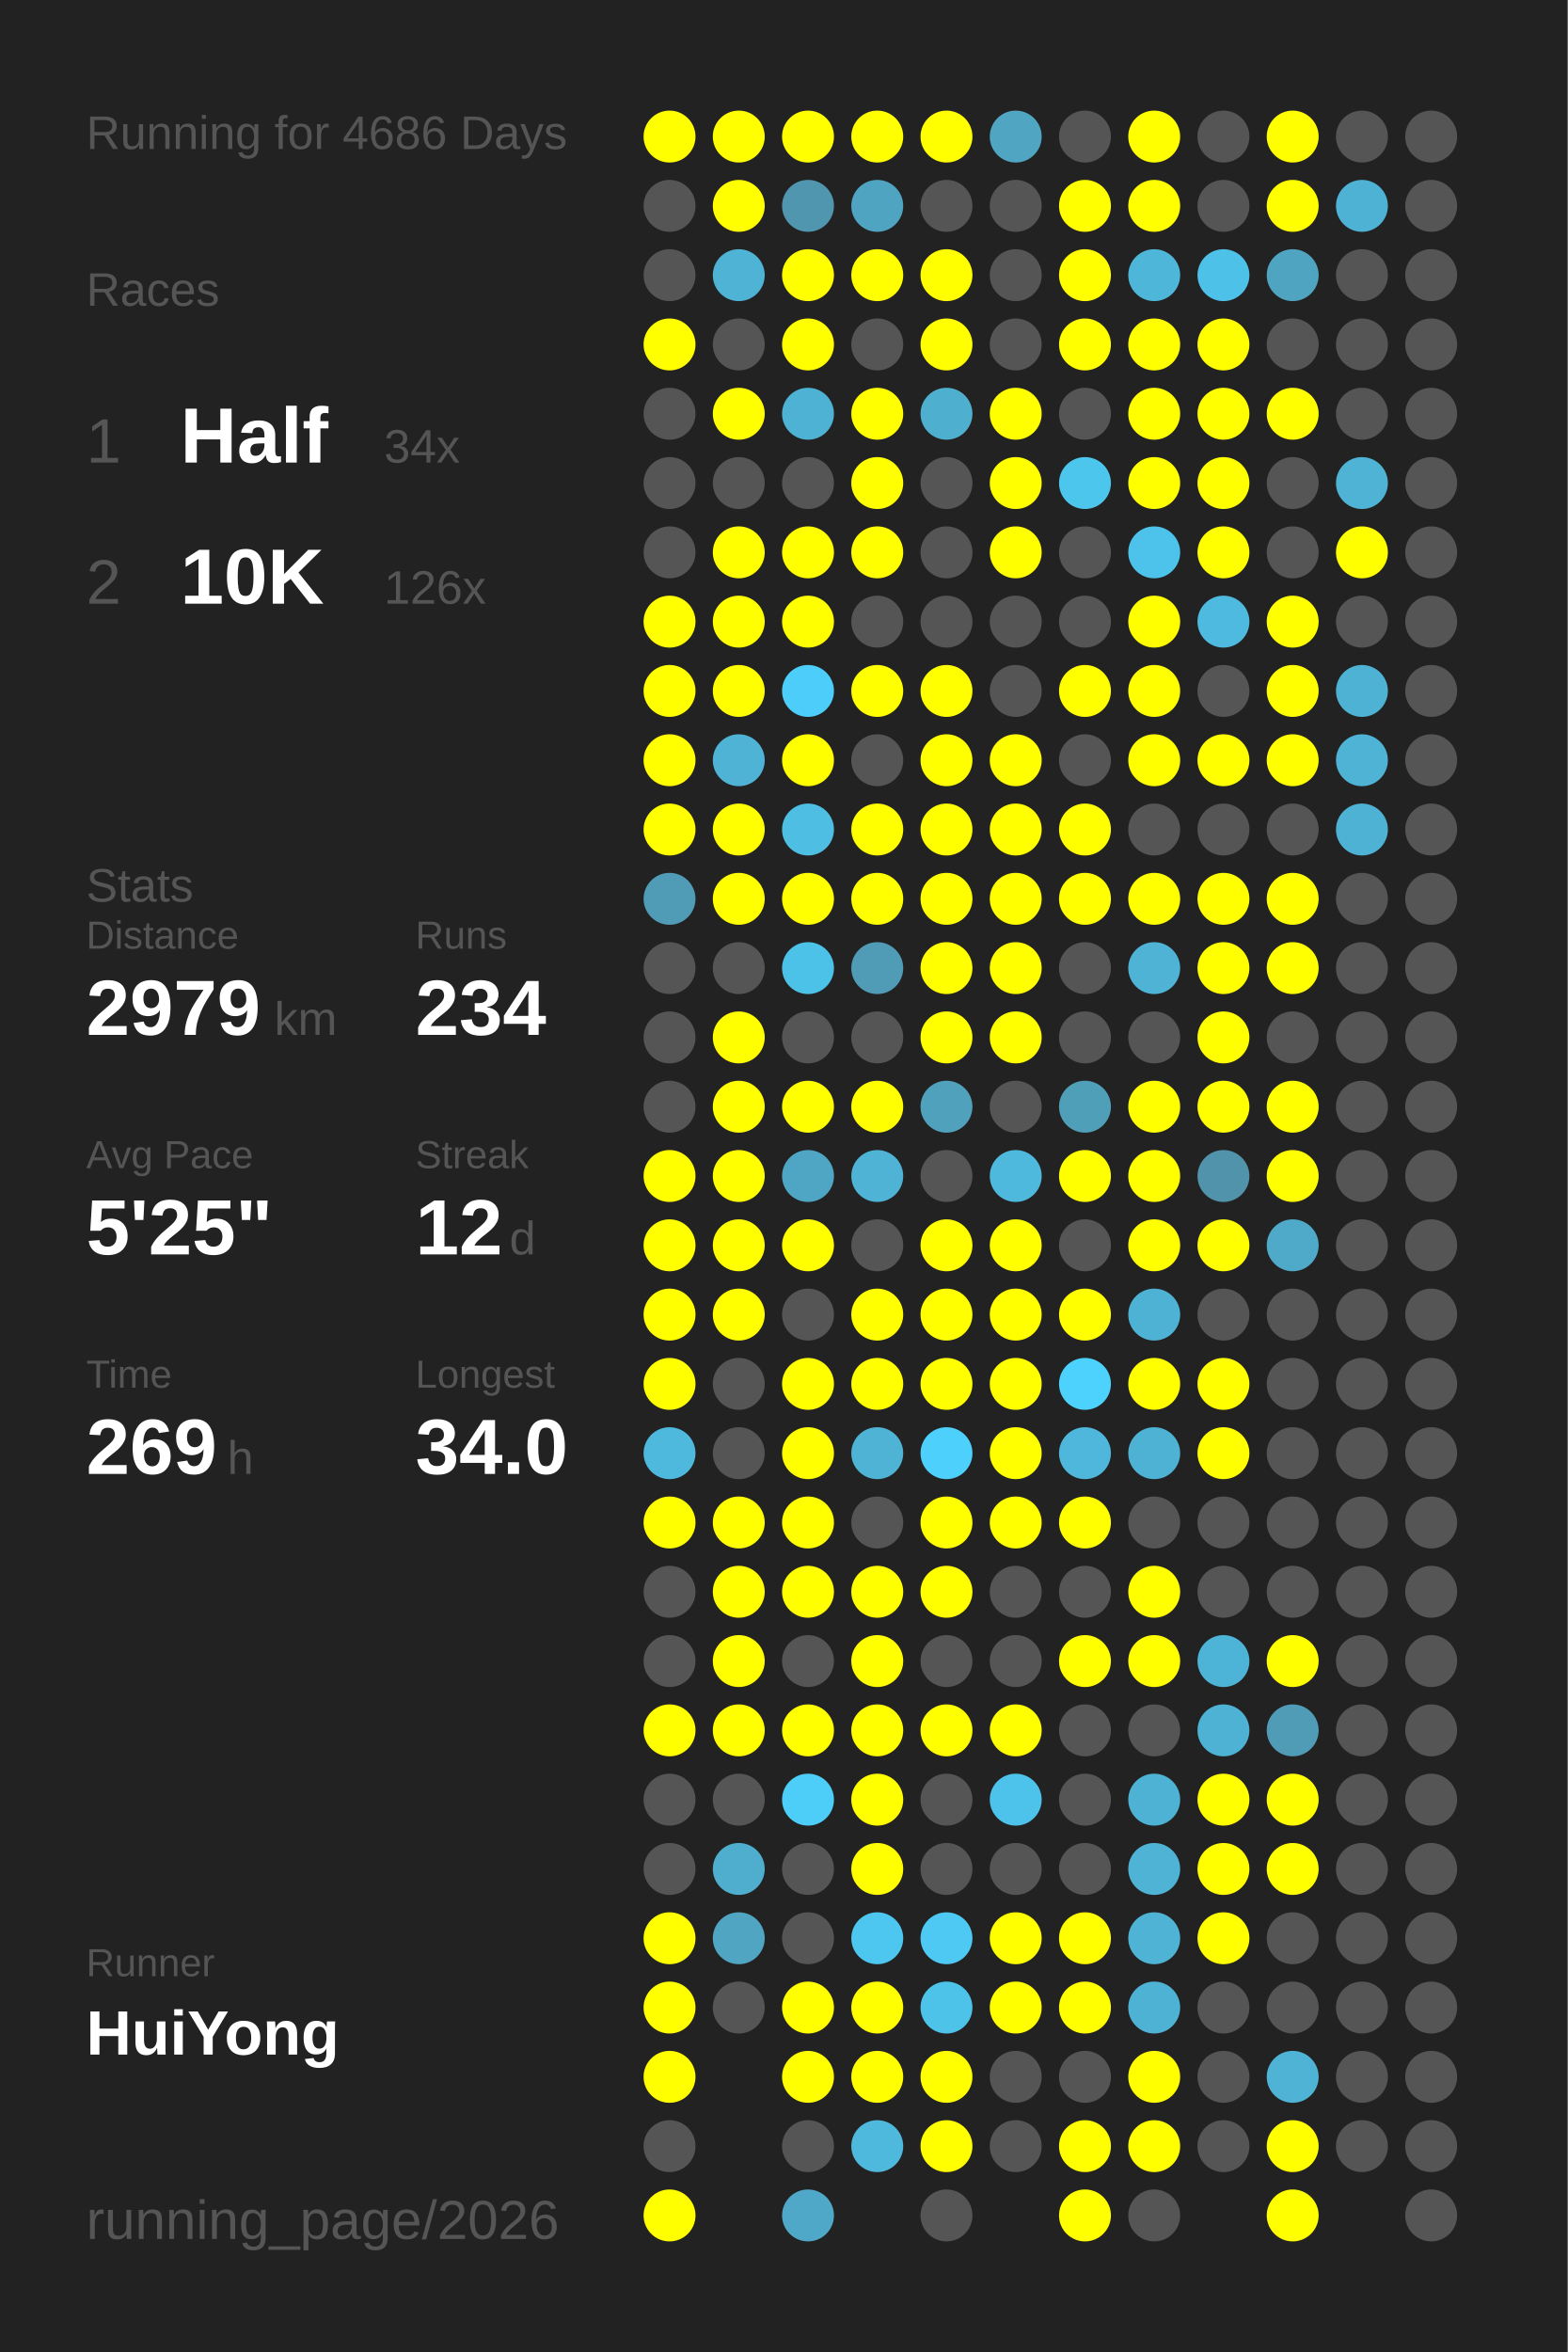
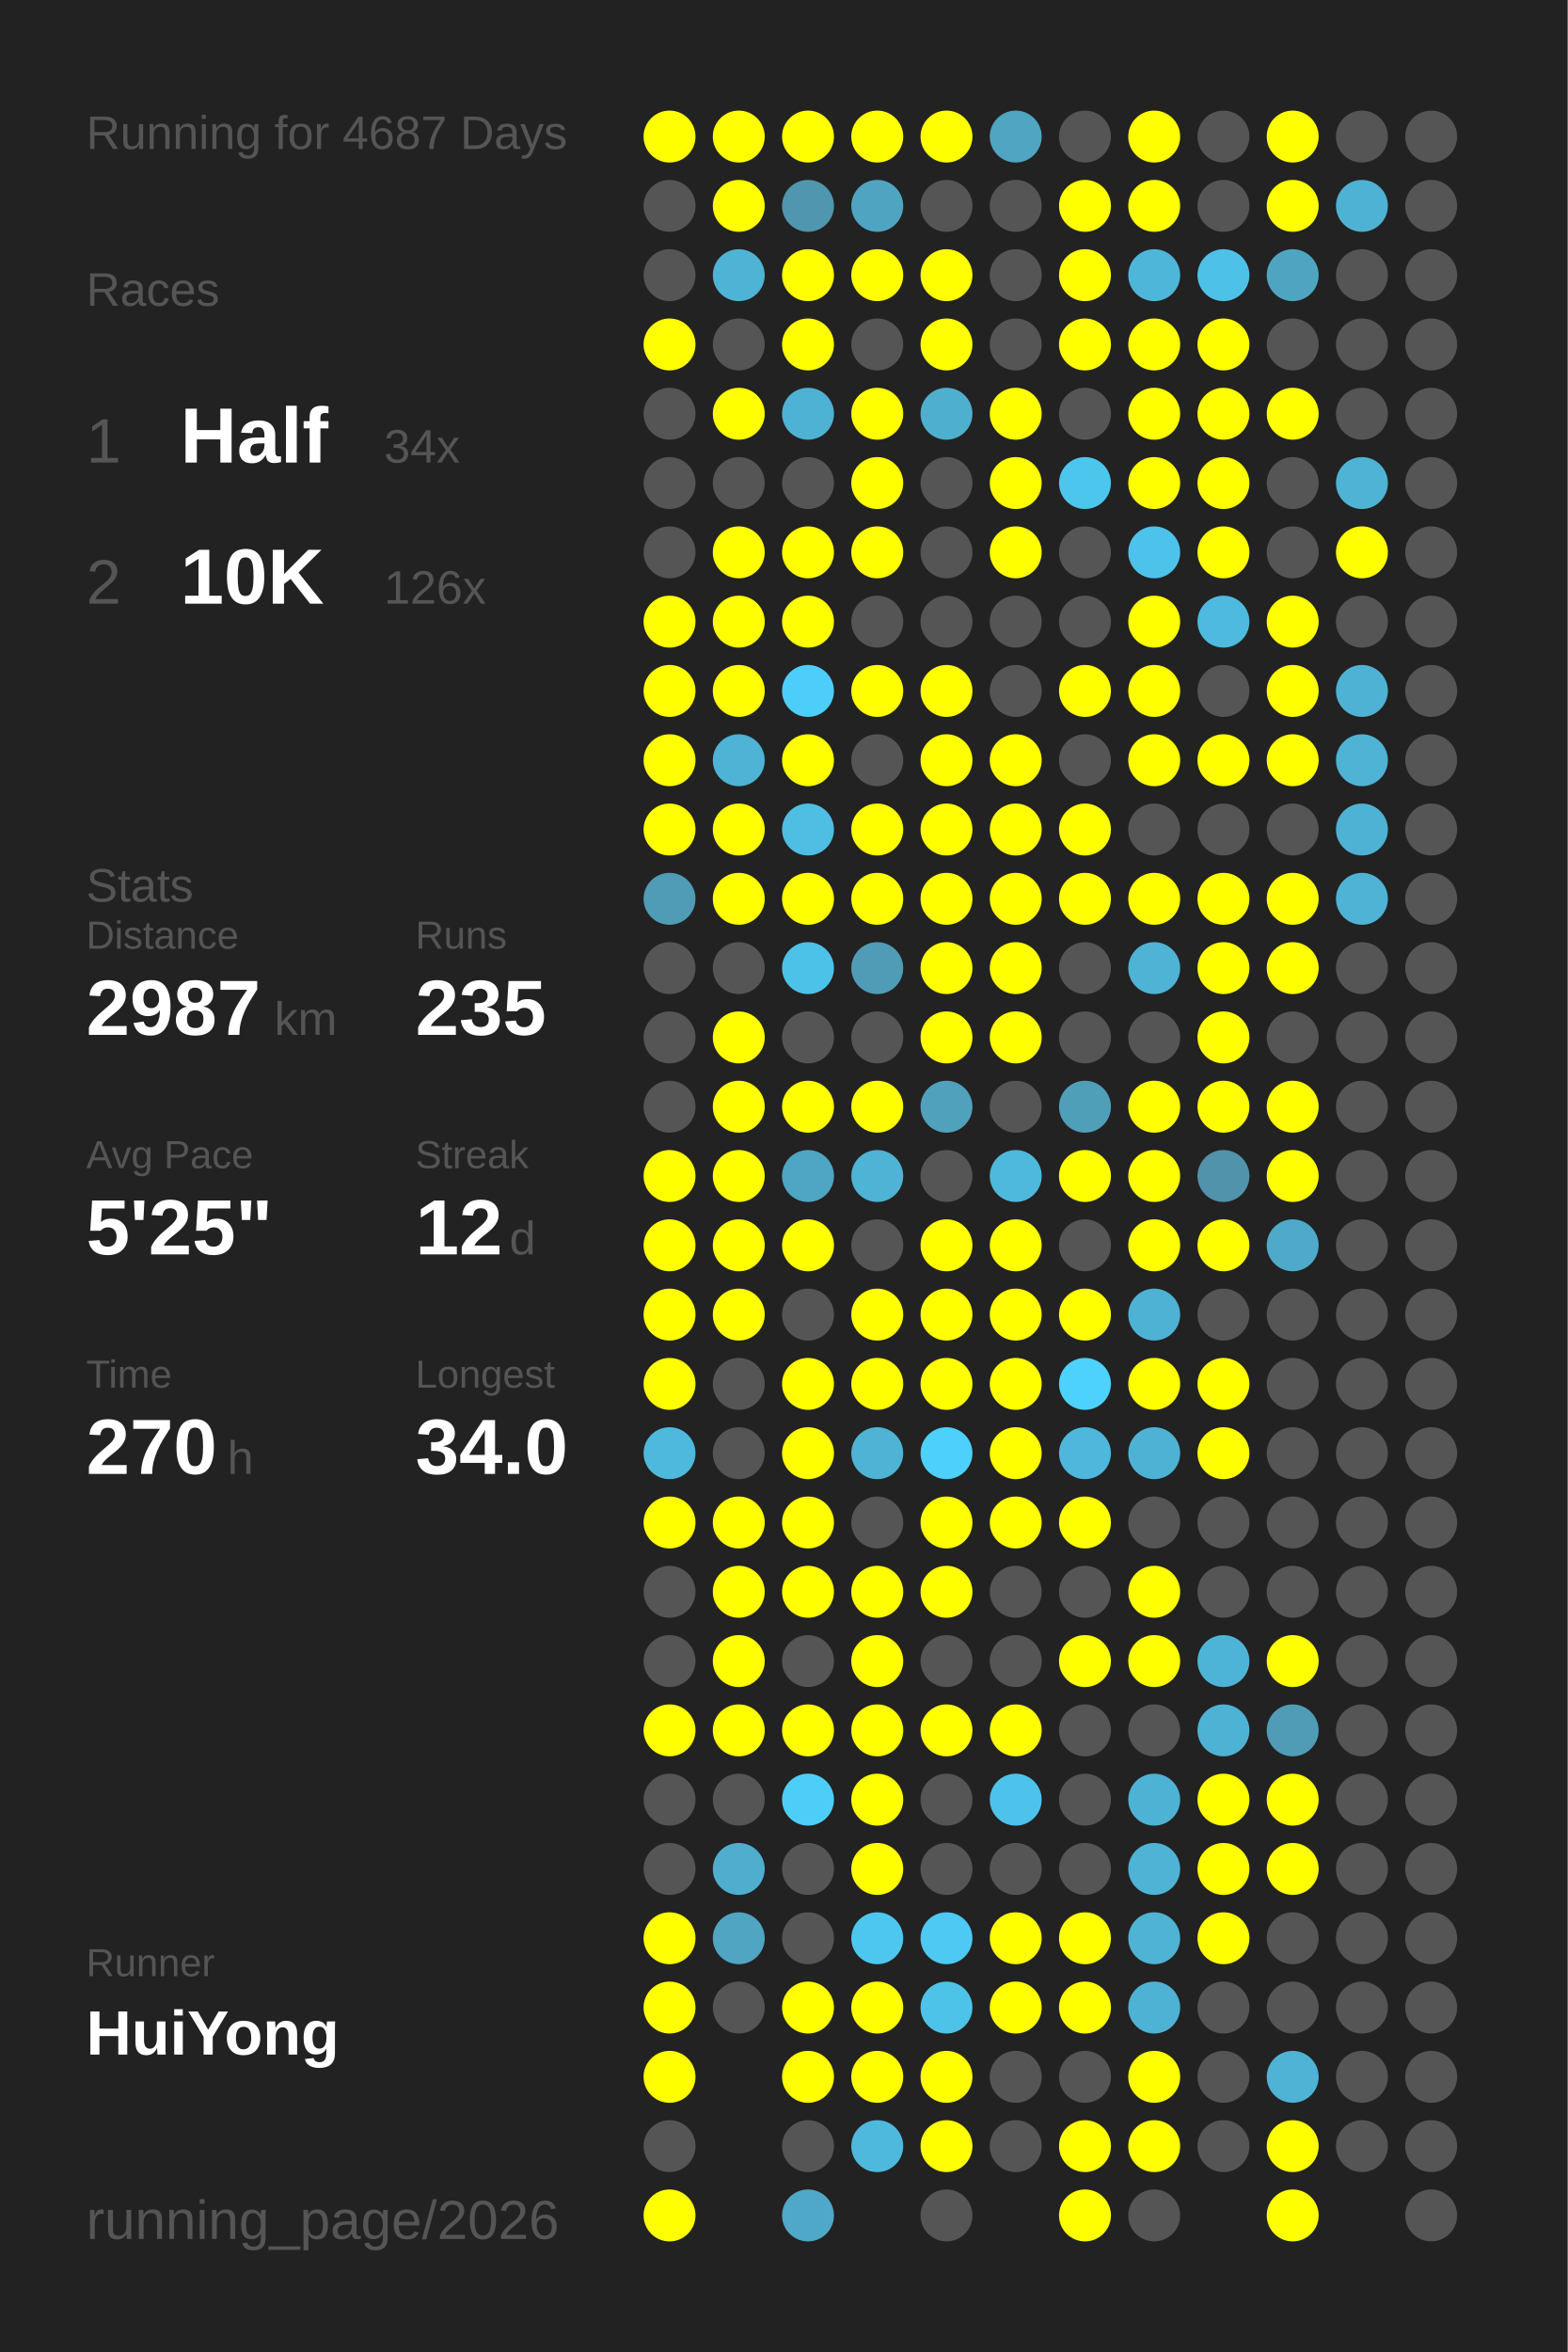
<svg xmlns="http://www.w3.org/2000/svg" baseProfile="full" height="300mm" version="1.1" viewBox="0,0,200,300" width="200mm">
  <defs />
  <rect fill="#222222" height="300" width="200" x="0" y="0" />
-   <text fill="#555555" style="font-size:6px; font-family:Arial;" x="11" y="19">Running for 4686 Days</text>
+   <text fill="#555555" style="font-size:6px; font-family:Arial;" x="11" y="19">Running for 4687 Days</text>
  <text fill="#555555" style="font-size:6px; font-family:Arial;" x="11" y="39">Races</text>
  <text fill="#555555" style="font-size:8px; font-family:Arial;" x="11" y="59">1</text>
  <text fill="#FFFFFF" style="font-size:10px; font-family:Arial; font-weight:bold;" x="23" y="59">Half</text>
  <text fill="#555555" style="font-size:6px; font-family:Arial;" x="49" y="59">34x</text>
  <text fill="#555555" style="font-size:8px; font-family:Arial;" x="11" y="77">2</text>
  <text fill="#FFFFFF" style="font-size:10px; font-family:Arial; font-weight:bold;" x="23" y="77">10K</text>
  <text fill="#555555" style="font-size:6px; font-family:Arial;" x="49" y="77">126x</text>
  <text fill="#555555" style="font-size:6px; font-family:Arial;" x="11" y="115">Stats</text>
  <text fill="#555555" style="font-size:5px; font-family:Arial;" x="11" y="121">Distance</text>
-   <text fill="#FFFFFF" style="font-size:10px; font-family:Arial; font-weight:bold;" x="11" y="132">2979</text>
+   <text fill="#FFFFFF" style="font-size:10px; font-family:Arial; font-weight:bold;" x="11" y="132">2987</text>
  <text fill="#555555" style="font-size:6px; font-family:Arial;" x="35" y="132">km</text>
  <text fill="#555555" style="font-size:5px; font-family:Arial;" x="53" y="121">Runs</text>
-   <text fill="#FFFFFF" style="font-size:10px; font-family:Arial; font-weight:bold;" x="53" y="132">234</text>
+   <text fill="#FFFFFF" style="font-size:10px; font-family:Arial; font-weight:bold;" x="53" y="132">235</text>
  <text fill="#555555" style="font-size:5px; font-family:Arial;" x="11" y="149">Avg Pace</text>
  <text fill="#FFFFFF" style="font-size:10px; font-family:Arial; font-weight:bold;" x="11" y="160">5'25"</text>
  <text fill="#555555" style="font-size:5px; font-family:Arial;" x="53" y="149">Streak</text>
  <text fill="#FFFFFF" style="font-size:10px; font-family:Arial; font-weight:bold;" x="53" y="160">12</text>
  <text fill="#555555" style="font-size:6px; font-family:Arial;" x="65" y="160">d</text>
  <text fill="#555555" style="font-size:5px; font-family:Arial;" x="11" y="177">Time</text>
-   <text fill="#FFFFFF" style="font-size:10px; font-family:Arial; font-weight:bold;" x="11" y="188">269</text>
+   <text fill="#FFFFFF" style="font-size:10px; font-family:Arial; font-weight:bold;" x="11" y="188">270</text>
  <text fill="#555555" style="font-size:6px; font-family:Arial;" x="29" y="188">h</text>
  <text fill="#555555" style="font-size:5px; font-family:Arial;" x="53" y="177">Longest</text>
  <text fill="#FFFFFF" style="font-size:10px; font-family:Arial; font-weight:bold;" x="53" y="188">34.0</text>
  <text fill="#555555" style="font-size:5px; font-family:Arial;" x="11" y="252.065">Runner</text>
  <text fill="#FFFFFF" style="font-size:8px; font-family:Arial; font-weight:bold;" x="11" y="262.065">HuiYong</text>
  <text fill="#555555" style="font-size:7px; font-family:Arial;" x="11" y="285.581">running_page/2026</text>
  <circle cx="85.417" cy="17.419" fill="#FFFF00" r="3.312" />
  <circle cx="85.417" cy="26.258" fill="#555555" r="3.312" />
  <circle cx="85.417" cy="35.097" fill="#555555" r="3.312" />
  <circle cx="85.417" cy="43.935" fill="#FFFF00" r="3.312" />
  <circle cx="85.417" cy="52.774" fill="#555555" r="3.312" />
  <circle cx="85.417" cy="61.613" fill="#555555" r="3.312" />
  <circle cx="85.417" cy="70.452" fill="#555555" r="3.312" />
  <circle cx="85.417" cy="79.29" fill="#FFFF00" r="3.312" />
  <circle cx="85.417" cy="88.129" fill="#FFFF00" r="3.312" />
  <circle cx="85.417" cy="96.968" fill="#FFFF00" r="3.312" />
  <circle cx="85.417" cy="105.806" fill="#FFFF00" r="3.312" />
  <circle cx="85.417" cy="114.645" fill="#509bb5" r="3.312" />
  <circle cx="85.417" cy="123.484" fill="#555555" r="3.312" />
  <circle cx="85.417" cy="132.323" fill="#555555" r="3.312" />
  <circle cx="85.417" cy="141.161" fill="#555555" r="3.312" />
  <circle cx="85.417" cy="150" fill="#FFFF00" r="3.312" />
  <circle cx="85.417" cy="158.839" fill="#FFFF00" r="3.312" />
  <circle cx="85.417" cy="167.677" fill="#FFFF00" r="3.312" />
  <circle cx="85.417" cy="176.516" fill="#FFFF00" r="3.312" />
  <circle cx="85.417" cy="185.355" fill="#4eb9dd" r="3.312" />
  <circle cx="85.417" cy="194.194" fill="#FFFF00" r="3.312" />
  <circle cx="85.417" cy="203.032" fill="#555555" r="3.312" />
  <circle cx="85.417" cy="211.871" fill="#555555" r="3.312" />
  <circle cx="85.417" cy="220.71" fill="#FFFF00" r="3.312" />
  <circle cx="85.417" cy="229.548" fill="#555555" r="3.312" />
  <circle cx="85.417" cy="238.387" fill="#555555" r="3.312" />
  <circle cx="85.417" cy="247.226" fill="#FFFF00" r="3.312" />
  <circle cx="85.417" cy="256.065" fill="#FFFF00" r="3.312" />
  <circle cx="85.417" cy="264.903" fill="#FFFF00" r="3.312" />
  <circle cx="85.417" cy="273.742" fill="#555555" r="3.312" />
  <circle cx="85.417" cy="282.581" fill="#FFFF00" r="3.312" />
  <circle cx="94.25" cy="17.419" fill="#FFFF00" r="3.312" />
  <circle cx="94.25" cy="26.258" fill="#FFFF00" r="3.312" />
  <circle cx="94.25" cy="35.097" fill="#4eb3d4" r="3.312" />
  <circle cx="94.25" cy="43.935" fill="#555555" r="3.312" />
  <circle cx="94.25" cy="52.774" fill="#FFFF00" r="3.312" />
  <circle cx="94.25" cy="61.613" fill="#555555" r="3.312" />
  <circle cx="94.25" cy="70.452" fill="#FFFF00" r="3.312" />
  <circle cx="94.25" cy="79.29" fill="#FFFF00" r="3.312" />
  <circle cx="94.25" cy="88.129" fill="#FFFF00" r="3.312" />
  <circle cx="94.25" cy="96.968" fill="#4eb3d4" r="3.312" />
  <circle cx="94.25" cy="105.806" fill="#FFFF00" r="3.312" />
  <circle cx="94.25" cy="114.645" fill="#FFFF00" r="3.312" />
  <circle cx="94.25" cy="123.484" fill="#555555" r="3.312" />
  <circle cx="94.25" cy="132.323" fill="#FFFF00" r="3.312" />
  <circle cx="94.25" cy="141.161" fill="#FFFF00" r="3.312" />
  <circle cx="94.25" cy="150" fill="#FFFF00" r="3.312" />
  <circle cx="94.25" cy="158.839" fill="#FFFF00" r="3.312" />
  <circle cx="94.25" cy="167.677" fill="#FFFF00" r="3.312" />
  <circle cx="94.25" cy="176.516" fill="#555555" r="3.312" />
  <circle cx="94.25" cy="185.355" fill="#555555" r="3.312" />
  <circle cx="94.25" cy="194.194" fill="#FFFF00" r="3.312" />
  <circle cx="94.25" cy="203.032" fill="#FFFF00" r="3.312" />
  <circle cx="94.25" cy="211.871" fill="#FFFF00" r="3.312" />
  <circle cx="94.25" cy="220.71" fill="#FFFF00" r="3.312" />
  <circle cx="94.25" cy="229.548" fill="#555555" r="3.312" />
  <circle cx="94.25" cy="238.387" fill="#4faece" r="3.312" />
  <circle cx="94.25" cy="247.226" fill="#4fa5c2" r="3.312" />
  <circle cx="94.25" cy="256.065" fill="#555555" r="3.312" />
  <circle cx="103.083" cy="17.419" fill="#FFFF00" r="3.312" />
  <circle cx="103.083" cy="26.258" fill="#5096ae" r="3.312" />
  <circle cx="103.083" cy="35.097" fill="#FFFF00" r="3.312" />
  <circle cx="103.083" cy="43.935" fill="#FFFF00" r="3.312" />
  <circle cx="103.083" cy="52.774" fill="#4eb2d4" r="3.312" />
  <circle cx="103.083" cy="61.613" fill="#555555" r="3.312" />
  <circle cx="103.083" cy="70.452" fill="#FFFF00" r="3.312" />
  <circle cx="103.083" cy="79.29" fill="#FFFF00" r="3.312" />
  <circle cx="103.083" cy="88.129" fill="#4dcefa" r="3.312" />
  <circle cx="103.083" cy="96.968" fill="#FFFF00" r="3.312" />
  <circle cx="103.083" cy="105.806" fill="#4ebee3" r="3.312" />
  <circle cx="103.083" cy="114.645" fill="#FFFF00" r="3.312" />
  <circle cx="103.083" cy="123.484" fill="#4dc2e9" r="3.312" />
  <circle cx="103.083" cy="132.323" fill="#555555" r="3.312" />
  <circle cx="103.083" cy="141.161" fill="#FFFF00" r="3.312" />
  <circle cx="103.083" cy="150" fill="#4fa6c4" r="3.312" />
  <circle cx="103.083" cy="158.839" fill="#FFFF00" r="3.312" />
  <circle cx="103.083" cy="167.677" fill="#555555" r="3.312" />
  <circle cx="103.083" cy="176.516" fill="#FFFF00" r="3.312" />
  <circle cx="103.083" cy="185.355" fill="#FFFF00" r="3.312" />
  <circle cx="103.083" cy="194.194" fill="#FFFF00" r="3.312" />
  <circle cx="103.083" cy="203.032" fill="#FFFF00" r="3.312" />
  <circle cx="103.083" cy="211.871" fill="#555555" r="3.312" />
  <circle cx="103.083" cy="220.71" fill="#FFFF00" r="3.312" />
  <circle cx="103.083" cy="229.548" fill="#4dcef9" r="3.312" />
  <circle cx="103.083" cy="238.387" fill="#555555" r="3.312" />
  <circle cx="103.083" cy="247.226" fill="#555555" r="3.312" />
  <circle cx="103.083" cy="256.065" fill="#FFFF00" r="3.312" />
  <circle cx="103.083" cy="264.903" fill="#FFFF00" r="3.312" />
  <circle cx="103.083" cy="273.742" fill="#555555" r="3.312" />
  <circle cx="103.083" cy="282.581" fill="#4fa8c7" r="3.312" />
  <circle cx="111.917" cy="17.419" fill="#FFFF00" r="3.312" />
  <circle cx="111.917" cy="26.258" fill="#4fa5c1" r="3.312" />
  <circle cx="111.917" cy="35.097" fill="#FFFF00" r="3.312" />
  <circle cx="111.917" cy="43.935" fill="#555555" r="3.312" />
  <circle cx="111.917" cy="52.774" fill="#FFFF00" r="3.312" />
  <circle cx="111.917" cy="61.613" fill="#FFFF00" r="3.312" />
  <circle cx="111.917" cy="70.452" fill="#FFFF00" r="3.312" />
  <circle cx="111.917" cy="79.29" fill="#555555" r="3.312" />
  <circle cx="111.917" cy="88.129" fill="#FFFF00" r="3.312" />
  <circle cx="111.917" cy="96.968" fill="#555555" r="3.312" />
  <circle cx="111.917" cy="105.806" fill="#FFFF00" r="3.312" />
  <circle cx="111.917" cy="114.645" fill="#FFFF00" r="3.312" />
  <circle cx="111.917" cy="123.484" fill="#509cb6" r="3.312" />
  <circle cx="111.917" cy="132.323" fill="#555555" r="3.312" />
  <circle cx="111.917" cy="141.161" fill="#FFFF00" r="3.312" />
  <circle cx="111.917" cy="150" fill="#4eb3d4" r="3.312" />
  <circle cx="111.917" cy="158.839" fill="#555555" r="3.312" />
  <circle cx="111.917" cy="167.677" fill="#FFFF00" r="3.312" />
  <circle cx="111.917" cy="176.516" fill="#FFFF00" r="3.312" />
  <circle cx="111.917" cy="185.355" fill="#4eb3d5" r="3.312" />
  <circle cx="111.917" cy="194.194" fill="#555555" r="3.312" />
  <circle cx="111.917" cy="203.032" fill="#FFFF00" r="3.312" />
  <circle cx="111.917" cy="211.871" fill="#FFFF00" r="3.312" />
  <circle cx="111.917" cy="220.71" fill="#FFFF00" r="3.312" />
  <circle cx="111.917" cy="229.548" fill="#FFFF00" r="3.312" />
  <circle cx="111.917" cy="238.387" fill="#FFFF00" r="3.312" />
  <circle cx="111.917" cy="247.226" fill="#4dc7f0" r="3.312" />
  <circle cx="111.917" cy="256.065" fill="#FFFF00" r="3.312" />
  <circle cx="111.917" cy="264.903" fill="#FFFF00" r="3.312" />
  <circle cx="111.917" cy="273.742" fill="#4eb9dd" r="3.312" />
  <circle cx="120.75" cy="17.419" fill="#FFFF00" r="3.312" />
  <circle cx="120.75" cy="26.258" fill="#555555" r="3.312" />
  <circle cx="120.75" cy="35.097" fill="#FFFF00" r="3.312" />
  <circle cx="120.75" cy="43.935" fill="#FFFF00" r="3.312" />
  <circle cx="120.75" cy="52.774" fill="#4fafcf" r="3.312" />
  <circle cx="120.75" cy="61.613" fill="#555555" r="3.312" />
  <circle cx="120.75" cy="70.452" fill="#555555" r="3.312" />
  <circle cx="120.75" cy="79.29" fill="#555555" r="3.312" />
  <circle cx="120.75" cy="88.129" fill="#FFFF00" r="3.312" />
  <circle cx="120.75" cy="96.968" fill="#FFFF00" r="3.312" />
  <circle cx="120.75" cy="105.806" fill="#FFFF00" r="3.312" />
  <circle cx="120.75" cy="114.645" fill="#FFFF00" r="3.312" />
  <circle cx="120.75" cy="123.484" fill="#FFFF00" r="3.312" />
  <circle cx="120.75" cy="132.323" fill="#FFFF00" r="3.312" />
  <circle cx="120.75" cy="141.161" fill="#50a1bc" r="3.312" />
  <circle cx="120.75" cy="150" fill="#555555" r="3.312" />
  <circle cx="120.75" cy="158.839" fill="#FFFF00" r="3.312" />
  <circle cx="120.75" cy="167.677" fill="#FFFF00" r="3.312" />
  <circle cx="120.75" cy="176.516" fill="#FFFF00" r="3.312" />
  <circle cx="120.75" cy="185.355" fill="#4dd0fc" r="3.312" />
  <circle cx="120.75" cy="194.194" fill="#FFFF00" r="3.312" />
  <circle cx="120.75" cy="203.032" fill="#FFFF00" r="3.312" />
  <circle cx="120.75" cy="211.871" fill="#555555" r="3.312" />
  <circle cx="120.75" cy="220.71" fill="#FFFF00" r="3.312" />
  <circle cx="120.75" cy="229.548" fill="#555555" r="3.312" />
  <circle cx="120.75" cy="238.387" fill="#555555" r="3.312" />
  <circle cx="120.75" cy="247.226" fill="#4dc9f3" r="3.312" />
  <circle cx="120.75" cy="256.065" fill="#4dc3ea" r="3.312" />
  <circle cx="120.75" cy="264.903" fill="#FFFF00" r="3.312" />
  <circle cx="120.75" cy="273.742" fill="#FFFF00" r="3.312" />
  <circle cx="120.75" cy="282.581" fill="#555555" r="3.312" />
  <circle cx="129.583" cy="17.419" fill="#4fa5c2" r="3.312" />
  <circle cx="129.583" cy="26.258" fill="#555555" r="3.312" />
  <circle cx="129.583" cy="35.097" fill="#555555" r="3.312" />
  <circle cx="129.583" cy="43.935" fill="#555555" r="3.312" />
  <circle cx="129.583" cy="52.774" fill="#FFFF00" r="3.312" />
  <circle cx="129.583" cy="61.613" fill="#FFFF00" r="3.312" />
  <circle cx="129.583" cy="70.452" fill="#FFFF00" r="3.312" />
  <circle cx="129.583" cy="79.29" fill="#555555" r="3.312" />
  <circle cx="129.583" cy="88.129" fill="#555555" r="3.312" />
  <circle cx="129.583" cy="96.968" fill="#FFFF00" r="3.312" />
  <circle cx="129.583" cy="105.806" fill="#FFFF00" r="3.312" />
  <circle cx="129.583" cy="114.645" fill="#FFFF00" r="3.312" />
  <circle cx="129.583" cy="123.484" fill="#FFFF00" r="3.312" />
  <circle cx="129.583" cy="132.323" fill="#FFFF00" r="3.312" />
  <circle cx="129.583" cy="141.161" fill="#555555" r="3.312" />
  <circle cx="129.583" cy="150" fill="#4eb9dd" r="3.312" />
  <circle cx="129.583" cy="158.839" fill="#FFFF00" r="3.312" />
  <circle cx="129.583" cy="167.677" fill="#FFFF00" r="3.312" />
  <circle cx="129.583" cy="176.516" fill="#FFFF00" r="3.312" />
  <circle cx="129.583" cy="185.355" fill="#FFFF00" r="3.312" />
  <circle cx="129.583" cy="194.194" fill="#FFFF00" r="3.312" />
  <circle cx="129.583" cy="203.032" fill="#555555" r="3.312" />
  <circle cx="129.583" cy="211.871" fill="#555555" r="3.312" />
  <circle cx="129.583" cy="220.71" fill="#FFFF00" r="3.312" />
  <circle cx="129.583" cy="229.548" fill="#4dc3eb" r="3.312" />
  <circle cx="129.583" cy="238.387" fill="#555555" r="3.312" />
  <circle cx="129.583" cy="247.226" fill="#FFFF00" r="3.312" />
  <circle cx="129.583" cy="256.065" fill="#FFFF00" r="3.312" />
  <circle cx="129.583" cy="264.903" fill="#555555" r="3.312" />
  <circle cx="129.583" cy="273.742" fill="#555555" r="3.312" />
  <circle cx="138.417" cy="17.419" fill="#555555" r="3.312" />
  <circle cx="138.417" cy="26.258" fill="#FFFF00" r="3.312" />
  <circle cx="138.417" cy="35.097" fill="#FFFF00" r="3.312" />
  <circle cx="138.417" cy="43.935" fill="#FFFF00" r="3.312" />
  <circle cx="138.417" cy="52.774" fill="#555555" r="3.312" />
  <circle cx="138.417" cy="61.613" fill="#4dc6ee" r="3.312" />
  <circle cx="138.417" cy="70.452" fill="#555555" r="3.312" />
  <circle cx="138.417" cy="79.29" fill="#555555" r="3.312" />
  <circle cx="138.417" cy="88.129" fill="#FFFF00" r="3.312" />
  <circle cx="138.417" cy="96.968" fill="#555555" r="3.312" />
  <circle cx="138.417" cy="105.806" fill="#FFFF00" r="3.312" />
  <circle cx="138.417" cy="114.645" fill="#FFFF00" r="3.312" />
  <circle cx="138.417" cy="123.484" fill="#555555" r="3.312" />
  <circle cx="138.417" cy="132.323" fill="#555555" r="3.312" />
  <circle cx="138.417" cy="141.161" fill="#509fb9" r="3.312" />
  <circle cx="138.417" cy="150" fill="#FFFF00" r="3.312" />
  <circle cx="138.417" cy="158.839" fill="#555555" r="3.312" />
  <circle cx="138.417" cy="167.677" fill="#FFFF00" r="3.312" />
  <circle cx="138.417" cy="176.516" fill="#4dd1fd" r="3.312" />
  <circle cx="138.417" cy="185.355" fill="#4eb7db" r="3.312" />
  <circle cx="138.417" cy="194.194" fill="#FFFF00" r="3.312" />
  <circle cx="138.417" cy="203.032" fill="#555555" r="3.312" />
  <circle cx="138.417" cy="211.871" fill="#FFFF00" r="3.312" />
  <circle cx="138.417" cy="220.71" fill="#555555" r="3.312" />
  <circle cx="138.417" cy="229.548" fill="#555555" r="3.312" />
  <circle cx="138.417" cy="238.387" fill="#555555" r="3.312" />
  <circle cx="138.417" cy="247.226" fill="#FFFF00" r="3.312" />
  <circle cx="138.417" cy="256.065" fill="#FFFF00" r="3.312" />
  <circle cx="138.417" cy="264.903" fill="#555555" r="3.312" />
  <circle cx="138.417" cy="273.742" fill="#FFFF00" r="3.312" />
  <circle cx="138.417" cy="282.581" fill="#FFFF00" r="3.312" />
  <circle cx="147.25" cy="17.419" fill="#FFFF00" r="3.312" />
  <circle cx="147.25" cy="26.258" fill="#FFFF00" r="3.312" />
  <circle cx="147.25" cy="35.097" fill="#4eb6d9" r="3.312" />
  <circle cx="147.25" cy="43.935" fill="#FFFF00" r="3.312" />
  <circle cx="147.25" cy="52.774" fill="#FFFF00" r="3.312" />
  <circle cx="147.25" cy="61.613" fill="#FFFF00" r="3.312" />
  <circle cx="147.25" cy="70.452" fill="#4dc3eb" r="3.312" />
  <circle cx="147.25" cy="79.29" fill="#FFFF00" r="3.312" />
  <circle cx="147.25" cy="88.129" fill="#FFFF00" r="3.312" />
  <circle cx="147.25" cy="96.968" fill="#FFFF00" r="3.312" />
  <circle cx="147.25" cy="105.806" fill="#555555" r="3.312" />
  <circle cx="147.25" cy="114.645" fill="#FFFF00" r="3.312" />
  <circle cx="147.25" cy="123.484" fill="#4eb3d4" r="3.312" />
  <circle cx="147.25" cy="132.323" fill="#555555" r="3.312" />
  <circle cx="147.25" cy="141.161" fill="#FFFF00" r="3.312" />
  <circle cx="147.25" cy="150" fill="#FFFF00" r="3.312" />
  <circle cx="147.25" cy="158.839" fill="#FFFF00" r="3.312" />
  <circle cx="147.25" cy="167.677" fill="#4eb2d4" r="3.312" />
  <circle cx="147.25" cy="176.516" fill="#FFFF00" r="3.312" />
  <circle cx="147.25" cy="185.355" fill="#4eb2d4" r="3.312" />
  <circle cx="147.25" cy="194.194" fill="#555555" r="3.312" />
  <circle cx="147.25" cy="203.032" fill="#FFFF00" r="3.312" />
  <circle cx="147.25" cy="211.871" fill="#FFFF00" r="3.312" />
  <circle cx="147.25" cy="220.71" fill="#555555" r="3.312" />
  <circle cx="147.25" cy="229.548" fill="#4eb2d4" r="3.312" />
  <circle cx="147.25" cy="238.387" fill="#4eb3d4" r="3.312" />
  <circle cx="147.25" cy="247.226" fill="#4eb3d4" r="3.312" />
  <circle cx="147.25" cy="256.065" fill="#4eb2d4" r="3.312" />
  <circle cx="147.25" cy="264.903" fill="#FFFF00" r="3.312" />
  <circle cx="147.25" cy="273.742" fill="#FFFF00" r="3.312" />
  <circle cx="147.25" cy="282.581" fill="#555555" r="3.312" />
  <circle cx="156.083" cy="17.419" fill="#555555" r="3.312" />
  <circle cx="156.083" cy="26.258" fill="#555555" r="3.312" />
  <circle cx="156.083" cy="35.097" fill="#4ec1e8" r="3.312" />
  <circle cx="156.083" cy="43.935" fill="#FFFF00" r="3.312" />
  <circle cx="156.083" cy="52.774" fill="#FFFF00" r="3.312" />
  <circle cx="156.083" cy="61.613" fill="#FFFF00" r="3.312" />
  <circle cx="156.083" cy="70.452" fill="#FFFF00" r="3.312" />
  <circle cx="156.083" cy="79.29" fill="#4ebadf" r="3.312" />
  <circle cx="156.083" cy="88.129" fill="#555555" r="3.312" />
  <circle cx="156.083" cy="96.968" fill="#FFFF00" r="3.312" />
  <circle cx="156.083" cy="105.806" fill="#555555" r="3.312" />
  <circle cx="156.083" cy="114.645" fill="#FFFF00" r="3.312" />
  <circle cx="156.083" cy="123.484" fill="#FFFF00" r="3.312" />
  <circle cx="156.083" cy="132.323" fill="#FFFF00" r="3.312" />
  <circle cx="156.083" cy="141.161" fill="#FFFF00" r="3.312" />
  <circle cx="156.083" cy="150" fill="#5093aa" r="3.312" />
  <circle cx="156.083" cy="158.839" fill="#FFFF00" r="3.312" />
  <circle cx="156.083" cy="167.677" fill="#555555" r="3.312" />
  <circle cx="156.083" cy="176.516" fill="#FFFF00" r="3.312" />
  <circle cx="156.083" cy="185.355" fill="#FFFF00" r="3.312" />
  <circle cx="156.083" cy="194.194" fill="#555555" r="3.312" />
  <circle cx="156.083" cy="203.032" fill="#555555" r="3.312" />
  <circle cx="156.083" cy="211.871" fill="#4eb4d7" r="3.312" />
  <circle cx="156.083" cy="220.71" fill="#4eb2d4" r="3.312" />
  <circle cx="156.083" cy="229.548" fill="#FFFF00" r="3.312" />
  <circle cx="156.083" cy="238.387" fill="#FFFF00" r="3.312" />
  <circle cx="156.083" cy="247.226" fill="#FFFF00" r="3.312" />
  <circle cx="156.083" cy="256.065" fill="#555555" r="3.312" />
  <circle cx="156.083" cy="264.903" fill="#555555" r="3.312" />
  <circle cx="156.083" cy="273.742" fill="#555555" r="3.312" />
  <circle cx="164.917" cy="17.419" fill="#FFFF00" r="3.312" />
  <circle cx="164.917" cy="26.258" fill="#FFFF00" r="3.312" />
  <circle cx="164.917" cy="35.097" fill="#4fa5c1" r="3.312" />
  <circle cx="164.917" cy="43.935" fill="#555555" r="3.312" />
  <circle cx="164.917" cy="52.774" fill="#FFFF00" r="3.312" />
  <circle cx="164.917" cy="61.613" fill="#555555" r="3.312" />
  <circle cx="164.917" cy="70.452" fill="#555555" r="3.312" />
  <circle cx="164.917" cy="79.29" fill="#FFFF00" r="3.312" />
  <circle cx="164.917" cy="88.129" fill="#FFFF00" r="3.312" />
  <circle cx="164.917" cy="96.968" fill="#FFFF00" r="3.312" />
  <circle cx="164.917" cy="105.806" fill="#555555" r="3.312" />
  <circle cx="164.917" cy="114.645" fill="#FFFF00" r="3.312" />
  <circle cx="164.917" cy="123.484" fill="#FFFF00" r="3.312" />
  <circle cx="164.917" cy="132.323" fill="#555555" r="3.312" />
  <circle cx="164.917" cy="141.161" fill="#FFFF00" r="3.312" />
  <circle cx="164.917" cy="150" fill="#FFFF00" r="3.312" />
  <circle cx="164.917" cy="158.839" fill="#4faac9" r="3.312" />
  <circle cx="164.917" cy="167.677" fill="#555555" r="3.312" />
  <circle cx="164.917" cy="176.516" fill="#555555" r="3.312" />
  <circle cx="164.917" cy="185.355" fill="#555555" r="3.312" />
  <circle cx="164.917" cy="194.194" fill="#555555" r="3.312" />
  <circle cx="164.917" cy="203.032" fill="#555555" r="3.312" />
  <circle cx="164.917" cy="211.871" fill="#FFFF00" r="3.312" />
  <circle cx="164.917" cy="220.71" fill="#509cb6" r="3.312" />
  <circle cx="164.917" cy="229.548" fill="#FFFF00" r="3.312" />
  <circle cx="164.917" cy="238.387" fill="#FFFF00" r="3.312" />
  <circle cx="164.917" cy="247.226" fill="#555555" r="3.312" />
  <circle cx="164.917" cy="256.065" fill="#555555" r="3.312" />
  <circle cx="164.917" cy="264.903" fill="#4eb3d4" r="3.312" />
  <circle cx="164.917" cy="273.742" fill="#FFFF00" r="3.312" />
  <circle cx="164.917" cy="282.581" fill="#FFFF00" r="3.312" />
  <circle cx="173.75" cy="17.419" fill="#555555" r="3.312" />
  <circle cx="173.75" cy="26.258" fill="#4eb2d4" r="3.312" />
  <circle cx="173.75" cy="35.097" fill="#555555" r="3.312" />
  <circle cx="173.75" cy="43.935" fill="#555555" r="3.312" />
  <circle cx="173.75" cy="52.774" fill="#555555" r="3.312" />
  <circle cx="173.75" cy="61.613" fill="#4eb3d4" r="3.312" />
  <circle cx="173.75" cy="70.452" fill="#FFFF00" r="3.312" />
  <circle cx="173.75" cy="79.29" fill="#555555" r="3.312" />
  <circle cx="173.75" cy="88.129" fill="#4eb2d4" r="3.312" />
  <circle cx="173.75" cy="96.968" fill="#4eb3d4" r="3.312" />
  <circle cx="173.75" cy="105.806" fill="#4eb2d4" r="3.312" />
-   <circle cx="173.75" cy="114.645" fill="#555555" r="3.312" />
+   <circle cx="173.75" cy="114.645" fill="#4eb3d4" r="3.312" />
  <circle cx="173.75" cy="123.484" fill="#555555" r="3.312" />
  <circle cx="173.75" cy="132.323" fill="#555555" r="3.312" />
  <circle cx="173.75" cy="141.161" fill="#555555" r="3.312" />
  <circle cx="173.75" cy="150" fill="#555555" r="3.312" />
  <circle cx="173.75" cy="158.839" fill="#555555" r="3.312" />
  <circle cx="173.75" cy="167.677" fill="#555555" r="3.312" />
  <circle cx="173.75" cy="176.516" fill="#555555" r="3.312" />
  <circle cx="173.75" cy="185.355" fill="#555555" r="3.312" />
  <circle cx="173.75" cy="194.194" fill="#555555" r="3.312" />
  <circle cx="173.75" cy="203.032" fill="#555555" r="3.312" />
  <circle cx="173.75" cy="211.871" fill="#555555" r="3.312" />
  <circle cx="173.75" cy="220.71" fill="#555555" r="3.312" />
  <circle cx="173.75" cy="229.548" fill="#555555" r="3.312" />
  <circle cx="173.75" cy="238.387" fill="#555555" r="3.312" />
  <circle cx="173.75" cy="247.226" fill="#555555" r="3.312" />
  <circle cx="173.75" cy="256.065" fill="#555555" r="3.312" />
  <circle cx="173.75" cy="264.903" fill="#555555" r="3.312" />
  <circle cx="173.75" cy="273.742" fill="#555555" r="3.312" />
  <circle cx="182.583" cy="17.419" fill="#555555" r="3.312" />
  <circle cx="182.583" cy="26.258" fill="#555555" r="3.312" />
  <circle cx="182.583" cy="35.097" fill="#555555" r="3.312" />
  <circle cx="182.583" cy="43.935" fill="#555555" r="3.312" />
  <circle cx="182.583" cy="52.774" fill="#555555" r="3.312" />
  <circle cx="182.583" cy="61.613" fill="#555555" r="3.312" />
  <circle cx="182.583" cy="70.452" fill="#555555" r="3.312" />
  <circle cx="182.583" cy="79.29" fill="#555555" r="3.312" />
  <circle cx="182.583" cy="88.129" fill="#555555" r="3.312" />
  <circle cx="182.583" cy="96.968" fill="#555555" r="3.312" />
  <circle cx="182.583" cy="105.806" fill="#555555" r="3.312" />
  <circle cx="182.583" cy="114.645" fill="#555555" r="3.312" />
  <circle cx="182.583" cy="123.484" fill="#555555" r="3.312" />
  <circle cx="182.583" cy="132.323" fill="#555555" r="3.312" />
  <circle cx="182.583" cy="141.161" fill="#555555" r="3.312" />
  <circle cx="182.583" cy="150" fill="#555555" r="3.312" />
  <circle cx="182.583" cy="158.839" fill="#555555" r="3.312" />
  <circle cx="182.583" cy="167.677" fill="#555555" r="3.312" />
  <circle cx="182.583" cy="176.516" fill="#555555" r="3.312" />
  <circle cx="182.583" cy="185.355" fill="#555555" r="3.312" />
  <circle cx="182.583" cy="194.194" fill="#555555" r="3.312" />
  <circle cx="182.583" cy="203.032" fill="#555555" r="3.312" />
  <circle cx="182.583" cy="211.871" fill="#555555" r="3.312" />
  <circle cx="182.583" cy="220.71" fill="#555555" r="3.312" />
  <circle cx="182.583" cy="229.548" fill="#555555" r="3.312" />
  <circle cx="182.583" cy="238.387" fill="#555555" r="3.312" />
  <circle cx="182.583" cy="247.226" fill="#555555" r="3.312" />
  <circle cx="182.583" cy="256.065" fill="#555555" r="3.312" />
  <circle cx="182.583" cy="264.903" fill="#555555" r="3.312" />
  <circle cx="182.583" cy="273.742" fill="#555555" r="3.312" />
  <circle cx="182.583" cy="282.581" fill="#555555" r="3.312" />
</svg>
